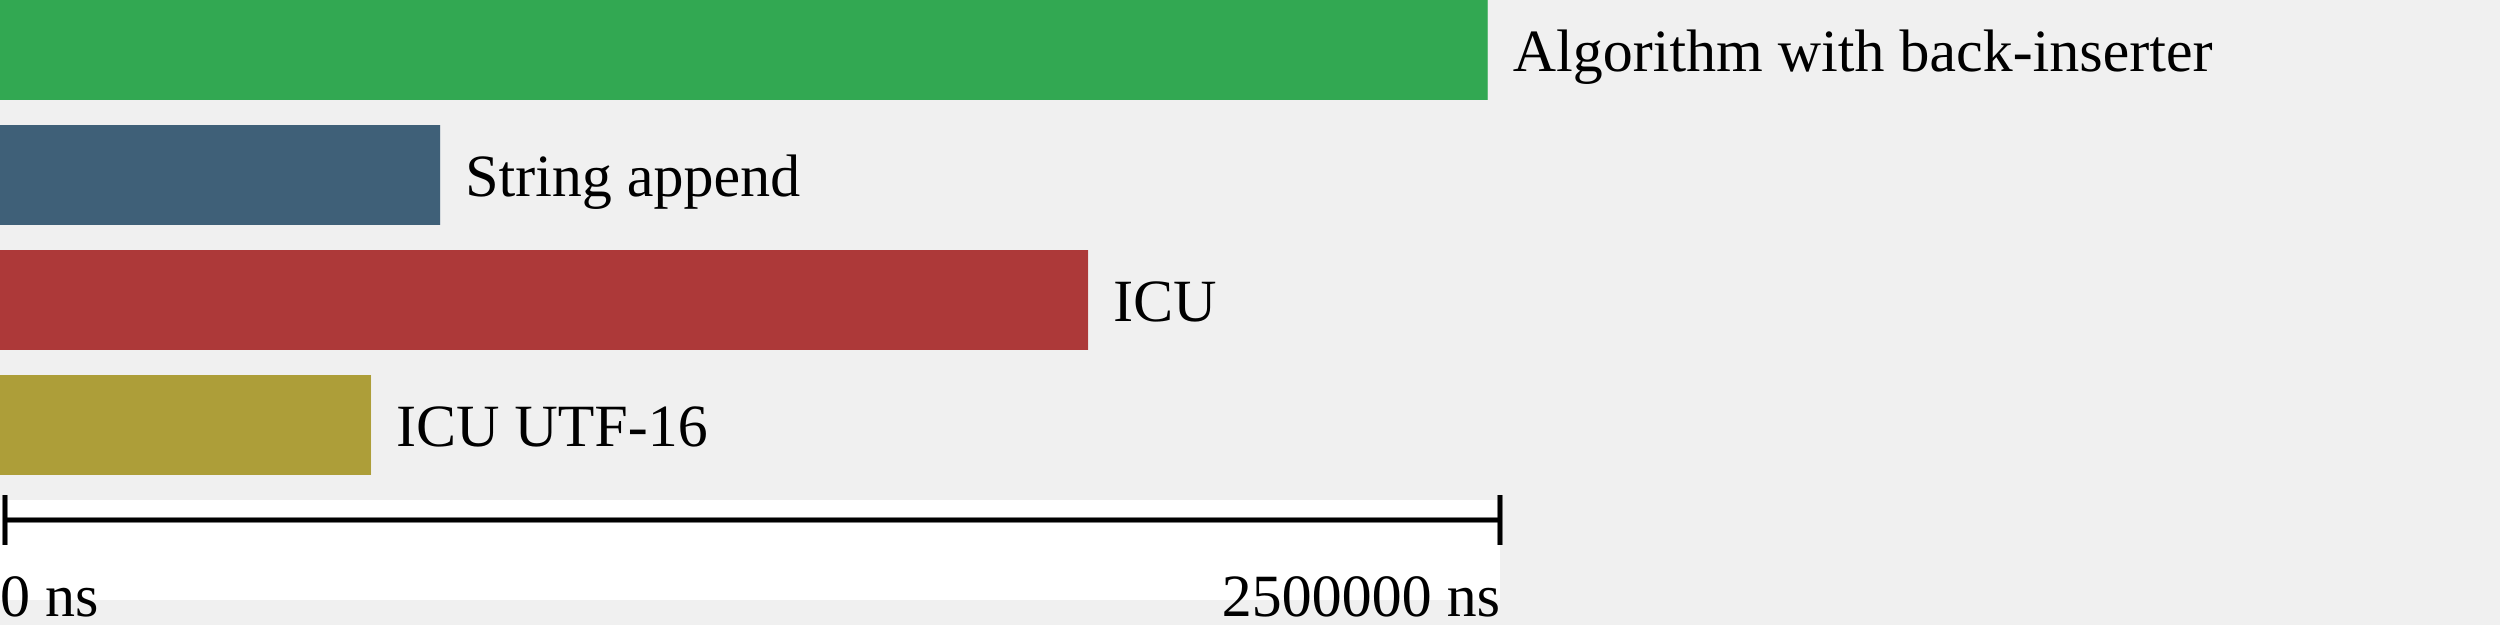
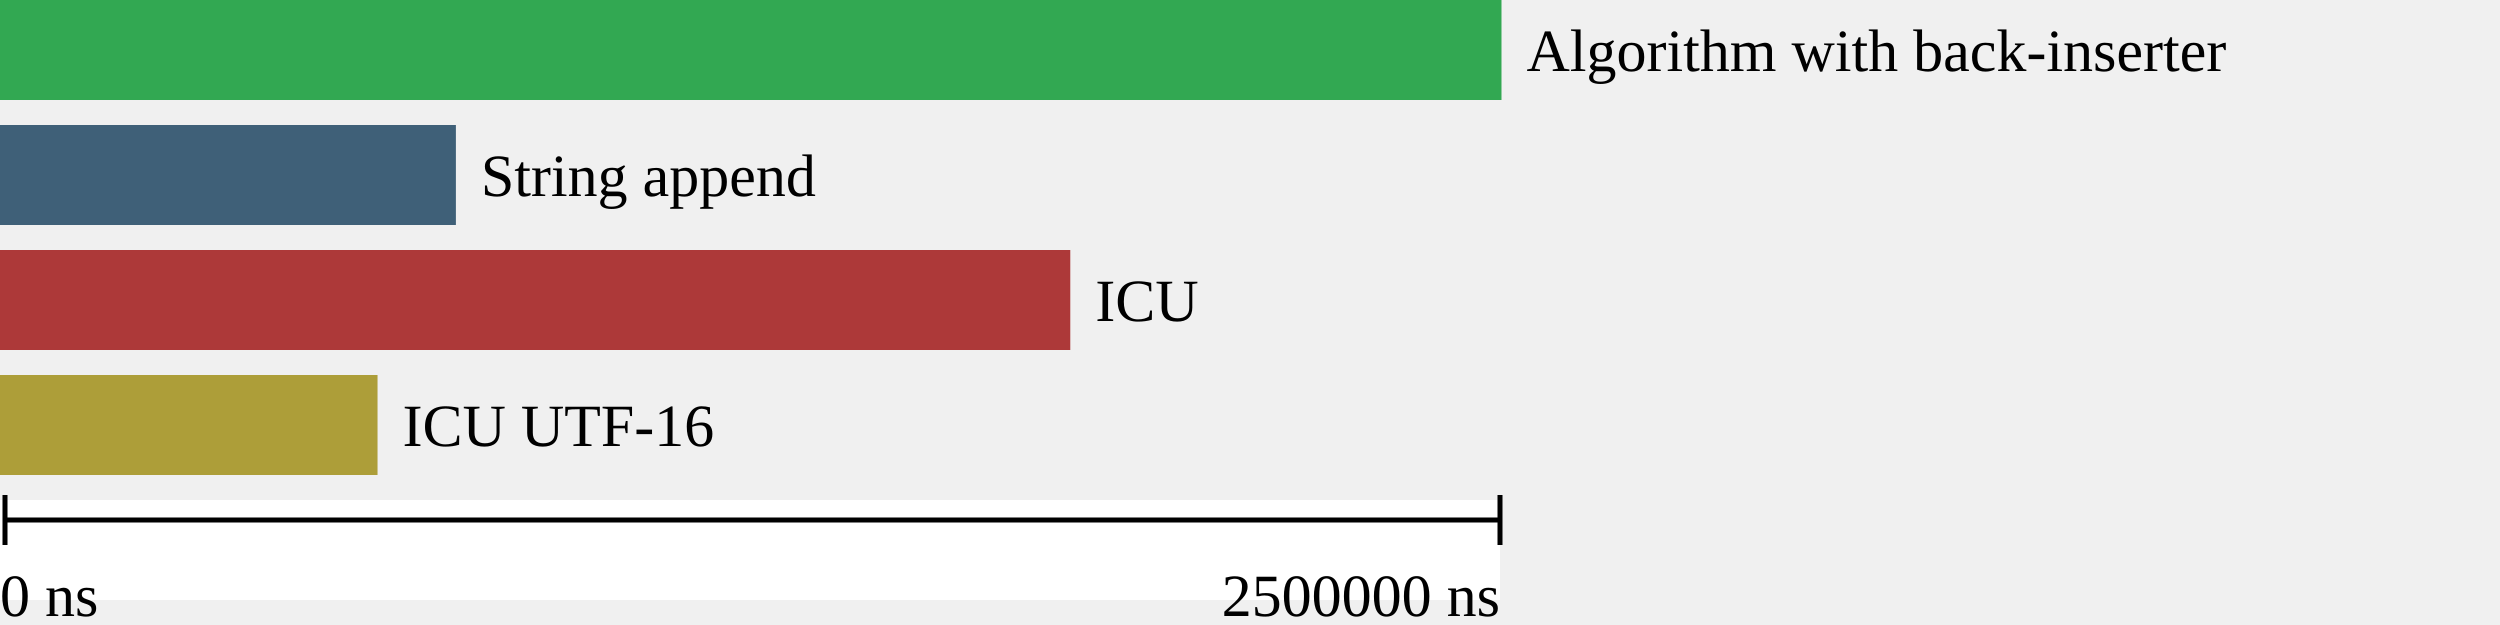
<svg xmlns="http://www.w3.org/2000/svg" version="1.1" width="500" height="125">
-   <rect width="297.548" height="20" y="0" fill="#32a852" />
-   <text x="302.548" y="10.0" dy=".35em" fill="black">Algorithm with back-inserter</text>
-   <rect width="88.03" height="20" y="25" fill="#3f6078" />
-   <text x="93.03" y="35.0" dy=".35em" fill="black">String append</text>
-   <rect width="217.618" height="20" y="50" fill="#ad3939" />
-   <text x="222.618" y="60.0" dy=".35em" fill="black">ICU</text>
-   <rect width="74.208" height="20" y="75" fill="#ad9e39" />
-   <text x="79.208" y="85.0" dy=".35em" fill="black">ICU UTF-16</text>
+   <rect width="300.298" height="20" y="0" fill="#32a852" />
+   <text x="305.298" y="10.0" dy=".35em" fill="black">Algorithm with back-inserter</text>
+   <rect width="91.18" height="20" y="25" fill="#3f6078" />
+   <text x="96.18" y="35.0" dy=".35em" fill="black">String append</text>
+   <rect width="214.056" height="20" y="50" fill="#ad3939" />
+   <text x="219.056" y="60.0" dy=".35em" fill="black">ICU</text>
+   <rect width="75.507" height="20" y="75" fill="#ad9e39" />
+   <text x="80.507" y="85.0" dy=".35em" fill="black">ICU UTF-16</text>
  <rect width="300" height="20" y="100" fill="white" />
  <line x1="1" y1="104" x2="300" y2="104" stroke="black" fill="black" />
  <line x1="1" y1="99" x2="1" y2="109" stroke="black" fill="black" />
  <line x1="300" y1="99" x2="300" y2="109" stroke="black" fill="black" />
  <text x="0" y="119.0" dy=".35em" fill="black">0 ns</text>
  <text x="300" y="119.0" dy=".35em" text-anchor="end" fill="black">2500000 ns</text>
</svg>
